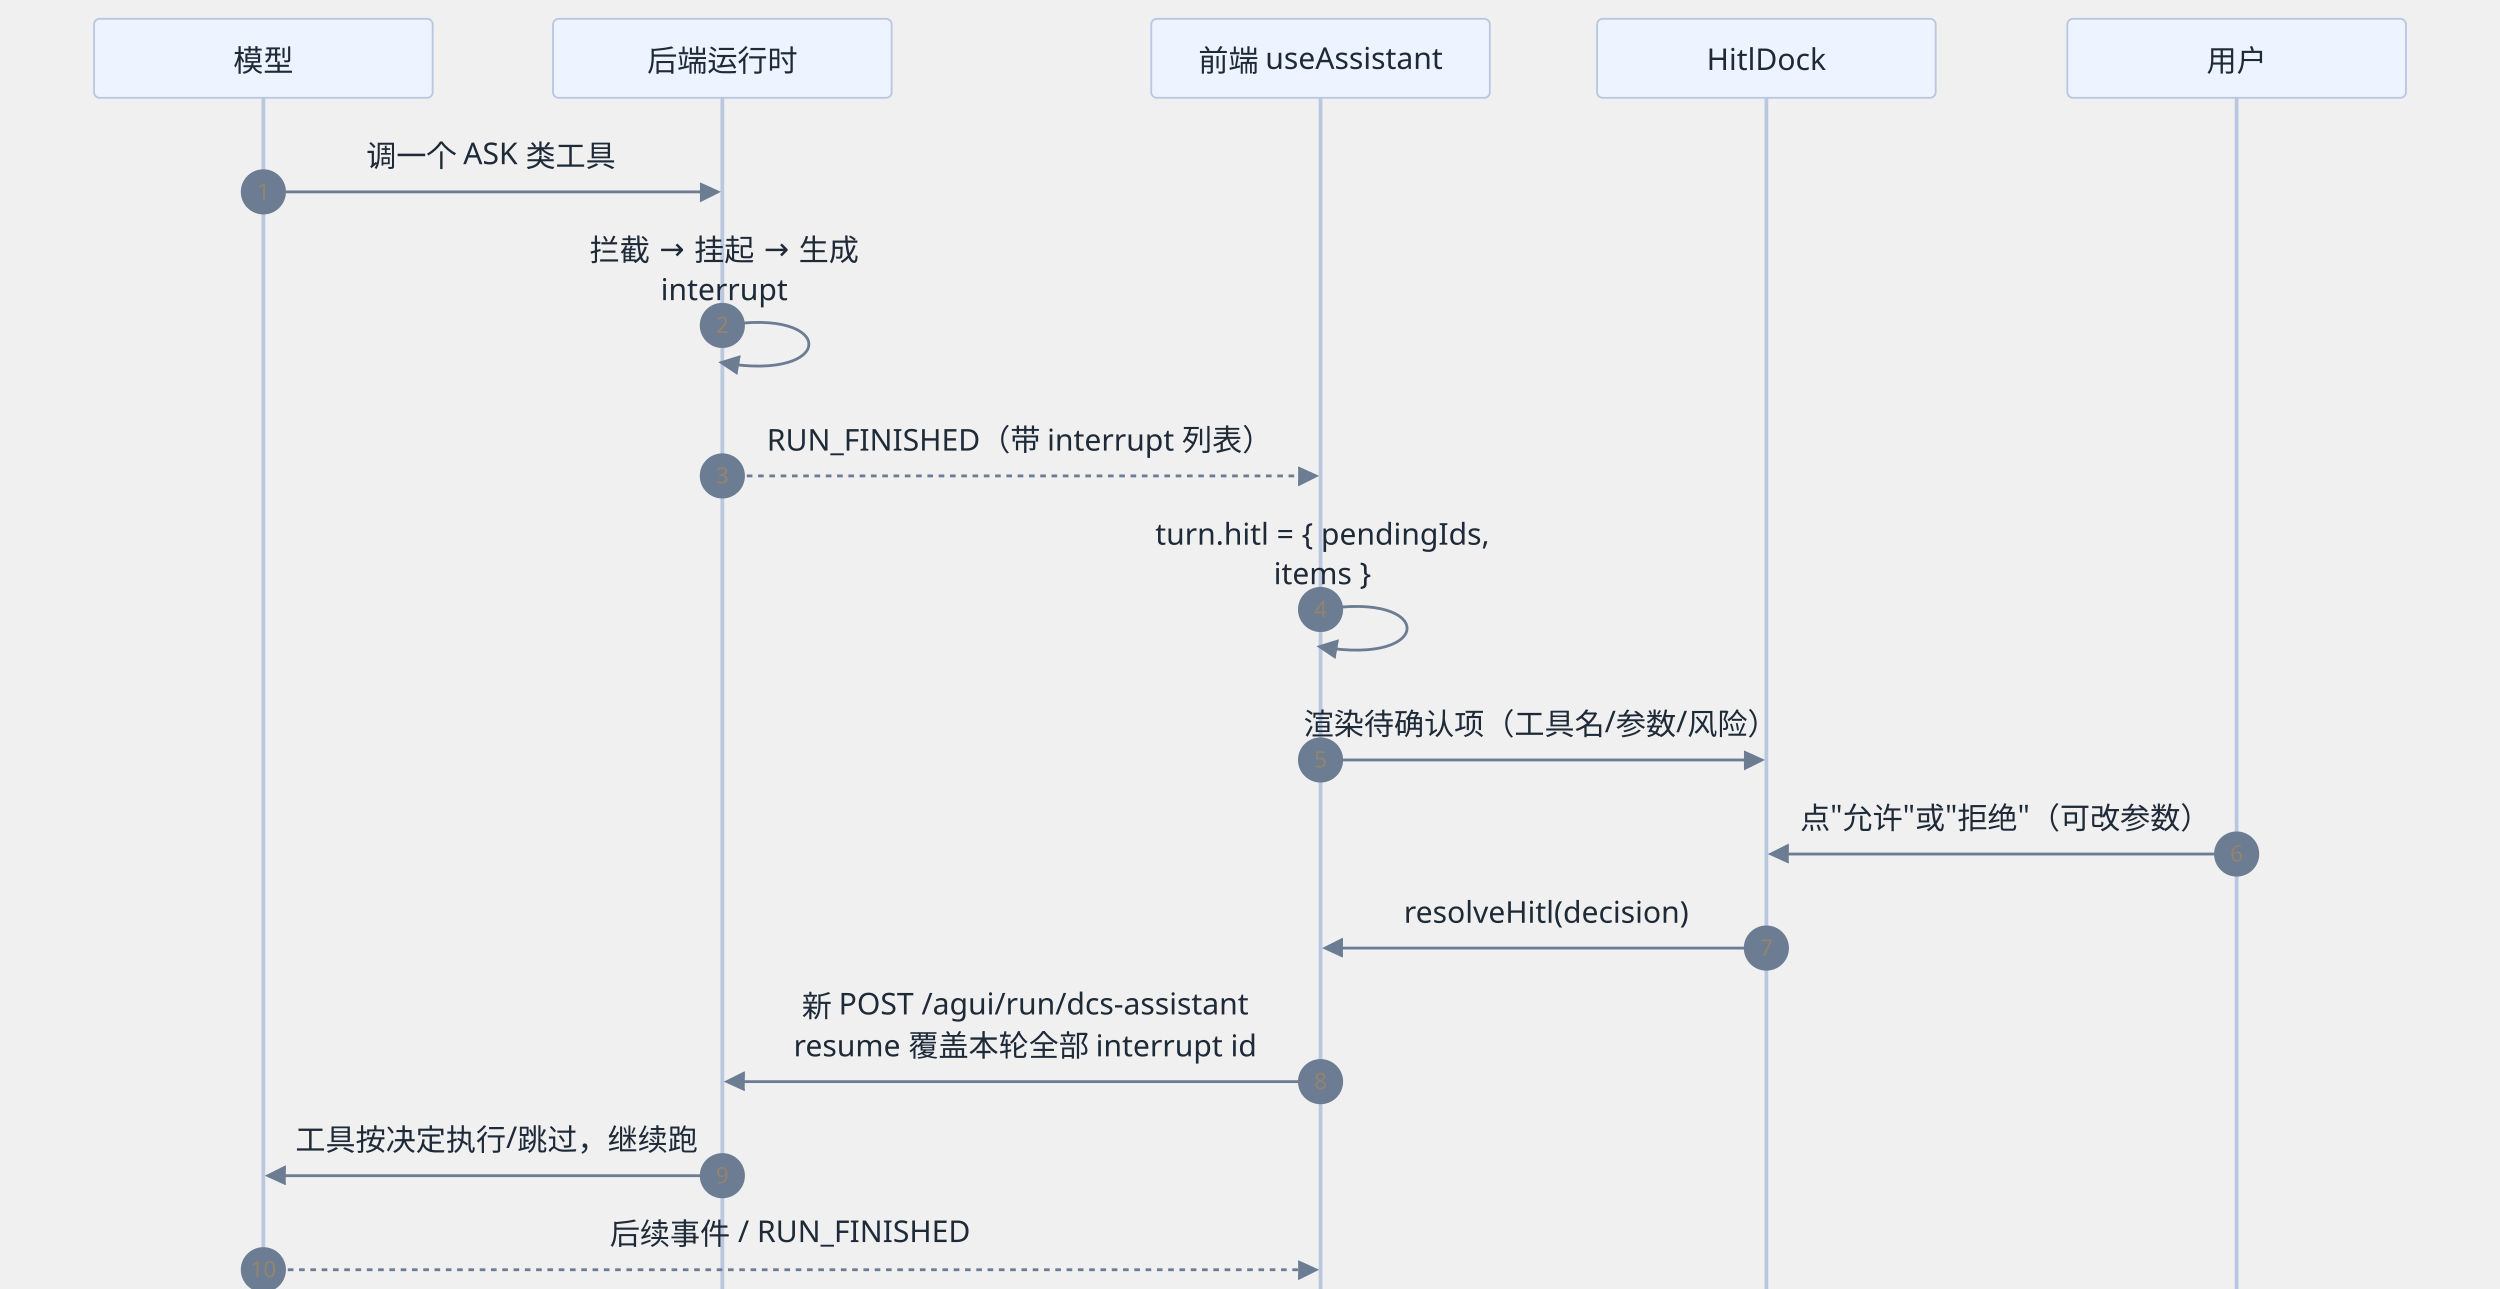
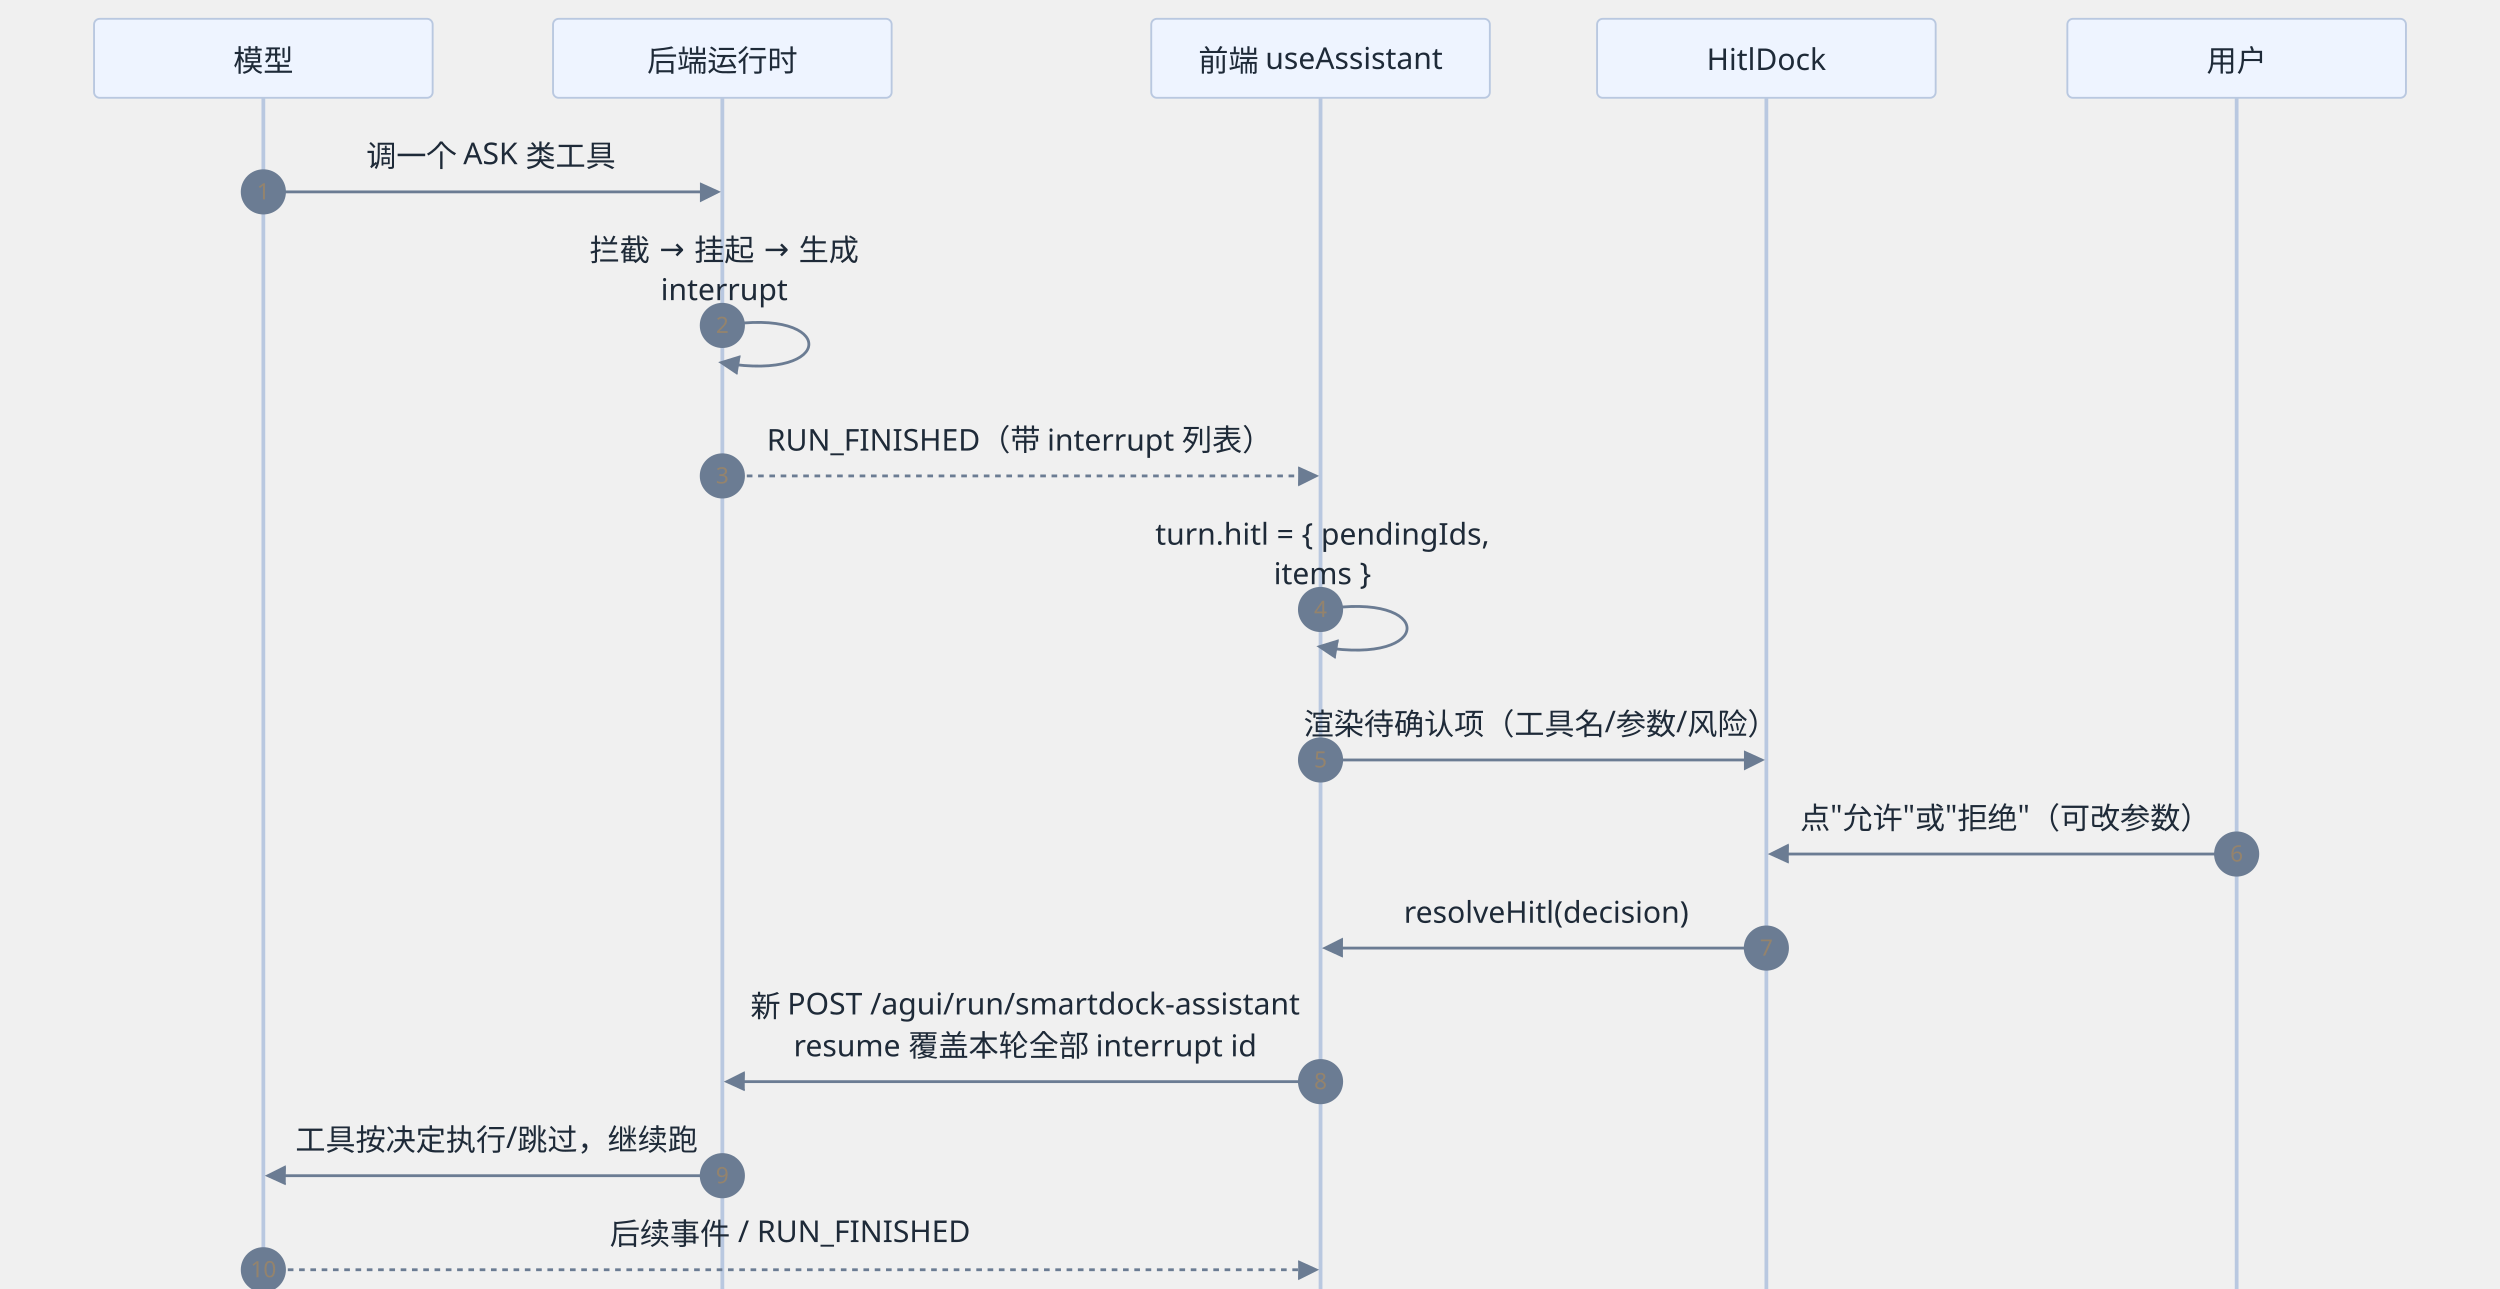
<svg xmlns="http://www.w3.org/2000/svg" id="mfrontend08" width="100%" style="max-width: 1329px;" viewBox="-50 -10 1329 685" role="graphics-document document" aria-roledescription="sequence">
  <g>
    <line id="actor64" x1="1139" y1="42" x2="1139" y2="2000" class="actor-line 200" stroke-width="0.5px" stroke="#999" name="U" data-et="life-line" data-id="U" />
    <g id="root-64" data-et="participant" data-type="participant" data-id="U">
      <rect x="1049" y="0" fill="#eaeaea" stroke="#666" width="180" height="42" name="U" rx="3" ry="3" class="actor actor-top" />
      <text x="1139" y="21" dominant-baseline="central" alignment-baseline="central" class="actor actor-box" style="text-anchor: middle; font-size: 16px; font-weight: 400; font-family: &quot;Microsoft YaHei&quot;, &quot;PingFang SC&quot;, &quot;Noto Sans SC&quot;, sans-serif;">
        <tspan x="1139" dy="0">用户</tspan>
      </text>
    </g>
  </g>
  <g>
    <line id="actor63" x1="889" y1="42" x2="889" y2="2000" class="actor-line 200" stroke-width="0.5px" stroke="#999" name="D" data-et="life-line" data-id="D" />
    <g id="root-63" data-et="participant" data-type="participant" data-id="D">
      <rect x="799" y="0" fill="#eaeaea" stroke="#666" width="180" height="42" name="D" rx="3" ry="3" class="actor actor-top" />
      <text x="889" y="21" dominant-baseline="central" alignment-baseline="central" class="actor actor-box" style="text-anchor: middle; font-size: 16px; font-weight: 400; font-family: &quot;Microsoft YaHei&quot;, &quot;PingFang SC&quot;, &quot;Noto Sans SC&quot;, sans-serif;">
        <tspan x="889" dy="0">HitlDock</tspan>
      </text>
    </g>
  </g>
  <g>
    <line id="actor62" x1="652" y1="42" x2="652" y2="2000" class="actor-line 200" stroke-width="0.5px" stroke="#999" name="F" data-et="life-line" data-id="F" />
    <g id="root-62" data-et="participant" data-type="participant" data-id="F">
      <rect x="562" y="0" fill="#eaeaea" stroke="#666" width="180" height="42" name="F" rx="3" ry="3" class="actor actor-top" />
      <text x="652" y="21" dominant-baseline="central" alignment-baseline="central" class="actor actor-box" style="text-anchor: middle; font-size: 16px; font-weight: 400; font-family: &quot;Microsoft YaHei&quot;, &quot;PingFang SC&quot;, &quot;Noto Sans SC&quot;, sans-serif;">
        <tspan x="652" dy="0">前端 useAssistant</tspan>
      </text>
    </g>
  </g>
  <g>
    <line id="actor61" x1="334" y1="42" x2="334" y2="2000" class="actor-line 200" stroke-width="0.5px" stroke="#999" name="B" data-et="life-line" data-id="B" />
    <g id="root-61" data-et="participant" data-type="participant" data-id="B">
      <rect x="244" y="0" fill="#eaeaea" stroke="#666" width="180" height="42" name="B" rx="3" ry="3" class="actor actor-top" />
      <text x="334" y="21" dominant-baseline="central" alignment-baseline="central" class="actor actor-box" style="text-anchor: middle; font-size: 16px; font-weight: 400; font-family: &quot;Microsoft YaHei&quot;, &quot;PingFang SC&quot;, &quot;Noto Sans SC&quot;, sans-serif;">
        <tspan x="334" dy="0">后端运行时</tspan>
      </text>
    </g>
  </g>
  <g>
    <line id="actor60" x1="90" y1="42" x2="90" y2="2000" class="actor-line 200" stroke-width="0.5px" stroke="#999" name="M" data-et="life-line" data-id="M" />
    <g id="root-60" data-et="participant" data-type="participant" data-id="M">
      <rect x="0" y="0" fill="#eaeaea" stroke="#666" width="180" height="42" name="M" rx="3" ry="3" class="actor actor-top" />
      <text x="90" y="21" dominant-baseline="central" alignment-baseline="central" class="actor actor-box" style="text-anchor: middle; font-size: 16px; font-weight: 400; font-family: &quot;Microsoft YaHei&quot;, &quot;PingFang SC&quot;, &quot;Noto Sans SC&quot;, sans-serif;">
        <tspan x="90" dy="0">模型</tspan>
      </text>
    </g>
  </g>
  <style>#mfrontend08{font-family:"Microsoft YaHei","PingFang SC","Noto Sans SC",sans-serif;font-size:14px;fill:#1e2a38;}@keyframes edge-animation-frame{from{stroke-dashoffset:0;}}@keyframes dash{to{stroke-dashoffset:0;}}#mfrontend08 .edge-animation-slow{stroke-dasharray:9,5!important;stroke-dashoffset:900;animation:dash 50s linear infinite;stroke-linecap:round;}#mfrontend08 .edge-animation-fast{stroke-dasharray:9,5!important;stroke-dashoffset:900;animation:dash 20s linear infinite;stroke-linecap:round;}#mfrontend08 .error-icon{fill:#ffffff;}#mfrontend08 .error-text{fill:#000000;stroke:#000000;}#mfrontend08 .edge-thickness-normal{stroke-width:1px;}#mfrontend08 .edge-thickness-thick{stroke-width:3.5px;}#mfrontend08 .edge-pattern-solid{stroke-dasharray:0;}#mfrontend08 .edge-thickness-invisible{stroke-width:0;fill:none;}#mfrontend08 .edge-pattern-dashed{stroke-dasharray:3;}#mfrontend08 .edge-pattern-dotted{stroke-dasharray:2;}#mfrontend08 .marker{fill:#6b7c93;stroke:#6b7c93;}#mfrontend08 .marker.cross{stroke:#6b7c93;}#mfrontend08 svg{font-family:"Microsoft YaHei","PingFang SC","Noto Sans SC",sans-serif;font-size:14px;}#mfrontend08 p{margin:0;}#mfrontend08 .actor{stroke:#b9c8e0;fill:#eef4ff;stroke-width:1;}#mfrontend08 rect.actor.outer-path[data-look="neo"]{filter:drop-shadow( 1px 2px 2px rgba(185,185,185,1));}#mfrontend08 rect.note[data-look="neo"]{stroke:#f3c98b;fill:#fff7ed;filter:drop-shadow( 1px 2px 2px rgba(185,185,185,1));}#mfrontend08 text.actor&gt;tspan{fill:#1e2a38;stroke:none;}#mfrontend08 .actor-line{stroke:#b9c8e0;}#mfrontend08 .innerArc{stroke-width:1.5;stroke-dasharray:none;}#mfrontend08 .messageLine0{stroke-width:1.5;stroke-dasharray:none;stroke:#6b7c93;}#mfrontend08 .messageLine1{stroke-width:1.5;stroke-dasharray:2,2;stroke:#6b7c93;}#mfrontend08 [id$="-arrowhead"] path{fill:#6b7c93;stroke:#6b7c93;}#mfrontend08 .sequenceNumber{fill:#94836c;}#mfrontend08 [id$="-sequencenumber"]{fill:#6b7c93;}#mfrontend08 [id$="-crosshead"] path{fill:#6b7c93;stroke:#6b7c93;}#mfrontend08 .messageText{fill:#1e2a38;stroke:none;}#mfrontend08 .labelBox{stroke:#b9c8e0;fill:#eef4ff;filter:none;}#mfrontend08 .labelText,#mfrontend08 .labelText&gt;tspan{fill:#1e2a38;stroke:none;}#mfrontend08 .loopText,#mfrontend08 .loopText&gt;tspan{fill:#1e2a38;stroke:none;}#mfrontend08 .sectionTitle,#mfrontend08 .sectionTitle&gt;tspan{fill:#1e2a38;stroke:none;}#mfrontend08 .loopLine{stroke-width:2px;stroke-dasharray:2,2;stroke:#b9c8e0;fill:#b9c8e0;}#mfrontend08 .note{stroke:#f3c98b;fill:#fff7ed;}#mfrontend08 .noteText,#mfrontend08 .noteText&gt;tspan{fill:#7c3e06;stroke:none;font-weight:normal;}#mfrontend08 .activation0{fill:#e3edff;stroke:#8fb0e8;}#mfrontend08 .activation1{fill:#e3edff;stroke:#8fb0e8;}#mfrontend08 .activation2{fill:#e3edff;stroke:#8fb0e8;}#mfrontend08 .actorPopupMenu{position:absolute;}#mfrontend08 .actorPopupMenuPanel{position:absolute;fill:#eef4ff;box-shadow:0px 8px 16px 0px rgba(0,0,0,0.2);filter:drop-shadow(3px 5px 2px rgb(0 0 0 / 0.4));}#mfrontend08 .actor-man circle,#mfrontend08 line{fill:#eef4ff;stroke-width:2px;}#mfrontend08 g rect.rect{filter:drop-shadow( 1px 2px 2px rgba(185,185,185,1));stroke:#b9c8e0;}#mfrontend08 .node .neo-node{stroke:#b9c8e0;}#mfrontend08 [data-look="neo"].node rect,#mfrontend08 [data-look="neo"].cluster rect,#mfrontend08 [data-look="neo"].node polygon{stroke:url(#mfrontend08-gradient);filter:drop-shadow( 1px 2px 2px rgba(185,185,185,1));}#mfrontend08 [data-look="neo"].swimlane.cluster rect{filter:none;}#mfrontend08 [data-look="neo"].node path{stroke:url(#mfrontend08-gradient);stroke-width:1px;}#mfrontend08 [data-look="neo"].node .outer-path{filter:drop-shadow( 1px 2px 2px rgba(185,185,185,1));}#mfrontend08 [data-look="neo"].node .neo-line path{stroke:#b9c8e0;filter:none;}#mfrontend08 [data-look="neo"].node circle{stroke:url(#mfrontend08-gradient);filter:drop-shadow( 1px 2px 2px rgba(185,185,185,1));}#mfrontend08 [data-look="neo"].node circle .state-start{fill:#000000;}#mfrontend08 [data-look="neo"].icon-shape .icon{fill:url(#mfrontend08-gradient);filter:drop-shadow( 1px 2px 2px rgba(185,185,185,1));}#mfrontend08 [data-look="neo"].icon-shape .icon-neo path{stroke:url(#mfrontend08-gradient);filter:drop-shadow( 1px 2px 2px rgba(185,185,185,1));}#mfrontend08 :root{--mermaid-font-family:"Microsoft YaHei","PingFang SC","Noto Sans SC",sans-serif;}</style>
  <g />
  <defs>
    <symbol id="mfrontend08-computer" width="24" height="24">
      <path transform="scale(.5)" d="M2 2v13h20v-13h-20zm18 11h-16v-9h16v9zm-10.228 6l.466-1h3.524l.467 1h-4.457zm14.228 3h-24l2-6h2.104l-1.33 4h18.45l-1.297-4h2.073l2 6zm-5-10h-14v-7h14v7z" />
    </symbol>
  </defs>
  <defs>
    <symbol id="mfrontend08-database" fill-rule="evenodd" clip-rule="evenodd">
      <path transform="scale(.5)" d="M12.258.001l.256.004.255.005.253.008.251.01.249.012.247.015.246.016.242.019.241.02.239.023.236.024.233.027.231.028.229.031.225.032.223.034.22.036.217.038.214.04.211.041.208.043.205.045.201.046.198.048.194.05.191.051.187.053.183.054.18.056.175.057.172.059.168.06.163.061.16.063.155.064.15.066.074.033.073.033.071.034.07.034.069.035.068.035.067.035.066.035.064.036.064.036.062.036.06.036.06.037.058.037.058.037.055.038.055.038.053.038.052.038.051.039.05.039.048.039.047.039.045.04.044.04.043.04.041.04.04.041.039.041.037.041.036.041.034.041.033.042.032.042.03.042.029.042.027.042.026.043.024.043.023.043.021.043.02.043.018.044.017.043.015.044.013.044.012.044.011.045.009.044.007.045.006.045.004.045.002.045.001.045v17l-.001.045-.002.045-.004.045-.006.045-.007.045-.009.044-.011.045-.012.044-.013.044-.015.044-.017.043-.018.044-.02.043-.021.043-.023.043-.024.043-.026.043-.027.042-.029.042-.03.042-.032.042-.033.042-.034.041-.036.041-.037.041-.039.041-.04.041-.041.04-.043.04-.044.04-.045.04-.047.039-.048.039-.05.039-.051.039-.052.038-.053.038-.055.038-.055.038-.058.037-.058.037-.06.037-.06.036-.062.036-.064.036-.064.036-.066.035-.067.035-.068.035-.069.035-.07.034-.071.034-.073.033-.074.033-.15.066-.155.064-.16.063-.163.061-.168.06-.172.059-.175.057-.18.056-.183.054-.187.053-.191.051-.194.05-.198.048-.201.046-.205.045-.208.043-.211.041-.214.04-.217.038-.22.036-.223.034-.225.032-.229.031-.231.028-.233.027-.236.024-.239.023-.241.02-.242.019-.246.016-.247.015-.249.012-.251.01-.253.008-.255.005-.256.004-.258.001-.258-.001-.256-.004-.255-.005-.253-.008-.251-.01-.249-.012-.247-.015-.245-.016-.243-.019-.241-.02-.238-.023-.236-.024-.234-.027-.231-.028-.228-.031-.226-.032-.223-.034-.22-.036-.217-.038-.214-.04-.211-.041-.208-.043-.204-.045-.201-.046-.198-.048-.195-.05-.19-.051-.187-.053-.184-.054-.179-.056-.176-.057-.172-.059-.167-.06-.164-.061-.159-.063-.155-.064-.151-.066-.074-.033-.072-.033-.072-.034-.07-.034-.069-.035-.068-.035-.067-.035-.066-.035-.064-.036-.063-.036-.062-.036-.061-.036-.06-.037-.058-.037-.057-.037-.056-.038-.055-.038-.053-.038-.052-.038-.051-.039-.049-.039-.049-.039-.046-.039-.046-.04-.044-.04-.043-.04-.041-.04-.04-.041-.039-.041-.037-.041-.036-.041-.034-.041-.033-.042-.032-.042-.03-.042-.029-.042-.027-.042-.026-.043-.024-.043-.023-.043-.021-.043-.02-.043-.018-.044-.017-.043-.015-.044-.013-.044-.012-.044-.011-.045-.009-.044-.007-.045-.006-.045-.004-.045-.002-.045-.001-.045v-17l.001-.045.002-.045.004-.045.006-.045.007-.045.009-.044.011-.045.012-.044.013-.044.015-.044.017-.043.018-.044.02-.043.021-.043.023-.043.024-.043.026-.043.027-.042.029-.042.03-.042.032-.042.033-.042.034-.041.036-.041.037-.041.039-.041.04-.041.041-.04.043-.04.044-.04.046-.04.046-.039.049-.039.049-.039.051-.039.052-.038.053-.038.055-.038.056-.038.057-.037.058-.037.06-.037.061-.036.062-.036.063-.036.064-.036.066-.035.067-.035.068-.035.069-.035.07-.034.072-.034.072-.033.074-.033.151-.066.155-.064.159-.063.164-.061.167-.06.172-.059.176-.057.179-.056.184-.054.187-.053.19-.051.195-.05.198-.048.201-.046.204-.045.208-.043.211-.041.214-.04.217-.038.22-.036.223-.034.226-.032.228-.031.231-.028.234-.027.236-.024.238-.023.241-.02.243-.019.245-.016.247-.015.249-.012.251-.01.253-.008.255-.005.256-.004.258-.001.258.001zm-9.258 20.499v.01l.001.021.003.021.004.022.005.021.006.022.007.022.009.023.01.022.011.023.012.023.013.023.015.023.016.024.017.023.018.024.019.024.021.024.022.025.023.024.024.025.052.049.056.05.061.051.066.051.07.051.075.051.079.052.084.052.088.052.092.052.097.052.102.051.105.052.11.052.114.051.119.051.123.051.127.05.131.05.135.05.139.048.144.049.147.047.152.047.155.047.16.045.163.045.167.043.171.043.176.041.178.041.183.039.187.039.19.037.194.035.197.035.202.033.204.031.209.03.212.029.216.027.219.025.222.024.226.021.23.02.233.018.236.016.24.015.243.012.246.01.249.008.253.005.256.004.259.001.26-.001.257-.004.254-.005.25-.008.247-.011.244-.012.241-.014.237-.016.233-.018.231-.021.226-.021.224-.024.22-.026.216-.027.212-.028.21-.031.205-.031.202-.034.198-.034.194-.036.191-.037.187-.039.183-.04.179-.04.175-.042.172-.043.168-.044.163-.045.16-.046.155-.046.152-.047.148-.048.143-.049.139-.049.136-.05.131-.05.126-.05.123-.051.118-.052.114-.051.11-.052.106-.052.101-.052.096-.052.092-.052.088-.053.083-.051.079-.052.074-.052.07-.051.065-.051.06-.051.056-.05.051-.05.023-.024.023-.025.021-.024.02-.024.019-.024.018-.024.017-.024.015-.023.014-.024.013-.023.012-.023.01-.023.01-.022.008-.022.006-.022.006-.022.004-.022.004-.021.001-.021.001-.021v-4.127l-.077.055-.08.053-.083.054-.085.053-.087.052-.09.052-.093.051-.095.05-.097.05-.1.049-.102.049-.105.048-.106.047-.109.047-.111.046-.114.045-.115.045-.118.044-.12.043-.122.042-.124.042-.126.041-.128.04-.13.04-.132.038-.134.038-.135.037-.138.037-.139.035-.142.035-.143.034-.144.033-.147.032-.148.031-.15.03-.151.03-.153.029-.154.027-.156.027-.158.026-.159.025-.161.024-.162.023-.163.022-.165.021-.166.02-.167.019-.169.018-.169.017-.171.016-.173.015-.173.014-.175.013-.175.012-.177.011-.178.01-.179.008-.179.008-.181.006-.182.005-.182.004-.184.003-.184.002h-.37l-.184-.002-.184-.003-.182-.004-.182-.005-.181-.006-.179-.008-.179-.008-.178-.01-.176-.011-.176-.012-.175-.013-.173-.014-.172-.015-.171-.016-.17-.017-.169-.018-.167-.019-.166-.02-.165-.021-.163-.022-.162-.023-.161-.024-.159-.025-.157-.026-.156-.027-.155-.027-.153-.029-.151-.03-.15-.03-.148-.031-.146-.032-.145-.033-.143-.034-.141-.035-.14-.035-.137-.037-.136-.037-.134-.038-.132-.038-.13-.04-.128-.04-.126-.041-.124-.042-.122-.042-.12-.044-.117-.043-.116-.045-.113-.045-.112-.046-.109-.047-.106-.047-.105-.048-.102-.049-.1-.049-.097-.05-.095-.05-.093-.052-.09-.051-.087-.052-.085-.053-.083-.054-.08-.054-.077-.054v4.127zm0-5.654v.011l.001.021.003.021.004.021.005.022.006.022.007.022.009.022.01.022.011.023.012.023.013.023.015.024.016.023.017.024.018.024.019.024.021.024.022.024.023.025.024.024.052.05.056.05.061.05.066.051.07.051.075.052.079.051.084.052.088.052.092.052.097.052.102.052.105.052.11.051.114.051.119.052.123.05.127.051.131.05.135.049.139.049.144.048.147.048.152.047.155.046.16.045.163.045.167.044.171.042.176.042.178.04.183.04.187.038.19.037.194.036.197.034.202.033.204.032.209.03.212.028.216.027.219.025.222.024.226.022.23.02.233.018.236.016.24.014.243.012.246.01.249.008.253.006.256.003.259.001.26-.001.257-.003.254-.006.25-.008.247-.01.244-.012.241-.015.237-.016.233-.018.231-.02.226-.022.224-.024.22-.025.216-.027.212-.029.21-.03.205-.032.202-.033.198-.035.194-.036.191-.037.187-.039.183-.039.179-.041.175-.042.172-.043.168-.044.163-.045.16-.045.155-.047.152-.047.148-.048.143-.048.139-.05.136-.049.131-.05.126-.051.123-.051.118-.051.114-.052.11-.052.106-.052.101-.052.096-.052.092-.052.088-.052.083-.052.079-.052.074-.051.07-.052.065-.051.06-.05.056-.051.051-.049.023-.025.023-.024.021-.025.02-.024.019-.024.018-.024.017-.024.015-.023.014-.023.013-.024.012-.022.01-.023.01-.023.008-.022.006-.022.006-.022.004-.021.004-.022.001-.021.001-.021v-4.139l-.077.054-.08.054-.083.054-.085.052-.087.053-.09.051-.093.051-.095.051-.097.05-.1.049-.102.049-.105.048-.106.047-.109.047-.111.046-.114.045-.115.044-.118.044-.12.044-.122.042-.124.042-.126.041-.128.04-.13.039-.132.039-.134.038-.135.037-.138.036-.139.036-.142.035-.143.033-.144.033-.147.033-.148.031-.15.03-.151.03-.153.028-.154.028-.156.027-.158.026-.159.025-.161.024-.162.023-.163.022-.165.021-.166.02-.167.019-.169.018-.169.017-.171.016-.173.015-.173.014-.175.013-.175.012-.177.011-.178.009-.179.009-.179.007-.181.007-.182.005-.182.004-.184.003-.184.002h-.37l-.184-.002-.184-.003-.182-.004-.182-.005-.181-.007-.179-.007-.179-.009-.178-.009-.176-.011-.176-.012-.175-.013-.173-.014-.172-.015-.171-.016-.17-.017-.169-.018-.167-.019-.166-.02-.165-.021-.163-.022-.162-.023-.161-.024-.159-.025-.157-.026-.156-.027-.155-.028-.153-.028-.151-.03-.15-.03-.148-.031-.146-.033-.145-.033-.143-.033-.141-.035-.14-.036-.137-.036-.136-.037-.134-.038-.132-.039-.13-.039-.128-.04-.126-.041-.124-.042-.122-.043-.12-.043-.117-.044-.116-.044-.113-.046-.112-.046-.109-.046-.106-.047-.105-.048-.102-.049-.1-.049-.097-.05-.095-.051-.093-.051-.09-.051-.087-.053-.085-.052-.083-.054-.08-.054-.077-.054v4.139zm0-5.666v.011l.001.02.003.022.004.021.005.022.006.021.007.022.009.023.01.022.011.023.012.023.013.023.015.023.016.024.017.024.018.023.019.024.021.025.022.024.023.024.024.025.052.05.056.05.061.05.066.051.07.051.075.052.079.051.084.052.088.052.092.052.097.052.102.052.105.051.11.052.114.051.119.051.123.051.127.05.131.05.135.05.139.049.144.048.147.048.152.047.155.046.16.045.163.045.167.043.171.043.176.042.178.04.183.04.187.038.19.037.194.036.197.034.202.033.204.032.209.03.212.028.216.027.219.025.222.024.226.021.23.02.233.018.236.017.24.014.243.012.246.01.249.008.253.006.256.003.259.001.26-.001.257-.003.254-.006.25-.008.247-.01.244-.013.241-.014.237-.016.233-.018.231-.02.226-.022.224-.024.22-.025.216-.027.212-.029.21-.03.205-.032.202-.033.198-.035.194-.036.191-.037.187-.039.183-.039.179-.041.175-.042.172-.043.168-.044.163-.045.16-.045.155-.047.152-.047.148-.048.143-.049.139-.049.136-.049.131-.051.126-.05.123-.051.118-.052.114-.051.11-.052.106-.052.101-.052.096-.052.092-.052.088-.052.083-.052.079-.052.074-.052.07-.051.065-.051.06-.051.056-.05.051-.049.023-.025.023-.025.021-.024.02-.024.019-.024.018-.024.017-.024.015-.023.014-.024.013-.023.012-.023.01-.022.01-.023.008-.022.006-.022.006-.022.004-.022.004-.021.001-.021.001-.021v-4.153l-.077.054-.08.054-.083.053-.085.053-.087.053-.09.051-.093.051-.095.051-.097.05-.1.049-.102.048-.105.048-.106.048-.109.046-.111.046-.114.046-.115.044-.118.044-.12.043-.122.043-.124.042-.126.041-.128.04-.13.039-.132.039-.134.038-.135.037-.138.036-.139.036-.142.034-.143.034-.144.033-.147.032-.148.032-.15.03-.151.03-.153.028-.154.028-.156.027-.158.026-.159.024-.161.024-.162.023-.163.023-.165.021-.166.02-.167.019-.169.018-.169.017-.171.016-.173.015-.173.014-.175.013-.175.012-.177.01-.178.01-.179.009-.179.007-.181.006-.182.006-.182.004-.184.003-.184.001-.185.001-.185-.001-.184-.001-.184-.003-.182-.004-.182-.006-.181-.006-.179-.007-.179-.009-.178-.01-.176-.01-.176-.012-.175-.013-.173-.014-.172-.015-.171-.016-.17-.017-.169-.018-.167-.019-.166-.02-.165-.021-.163-.023-.162-.023-.161-.024-.159-.024-.157-.026-.156-.027-.155-.028-.153-.028-.151-.03-.15-.03-.148-.032-.146-.032-.145-.033-.143-.034-.141-.034-.14-.036-.137-.036-.136-.037-.134-.038-.132-.039-.13-.039-.128-.041-.126-.041-.124-.041-.122-.043-.12-.043-.117-.044-.116-.044-.113-.046-.112-.046-.109-.046-.106-.048-.105-.048-.102-.048-.1-.05-.097-.049-.095-.051-.093-.051-.09-.052-.087-.052-.085-.053-.083-.053-.08-.054-.077-.054v4.153zm8.74-8.179l-.257.004-.254.005-.25.008-.247.011-.244.012-.241.014-.237.016-.233.018-.231.021-.226.022-.224.023-.22.026-.216.027-.212.028-.21.031-.205.032-.202.033-.198.034-.194.036-.191.038-.187.038-.183.04-.179.041-.175.042-.172.043-.168.043-.163.045-.16.046-.155.046-.152.048-.148.048-.143.048-.139.049-.136.05-.131.05-.126.051-.123.051-.118.051-.114.052-.11.052-.106.052-.101.052-.096.052-.092.052-.088.052-.083.052-.079.052-.074.051-.07.052-.065.051-.06.05-.056.05-.051.05-.023.025-.023.024-.021.024-.02.025-.019.024-.018.024-.017.023-.015.024-.014.023-.013.023-.012.023-.01.023-.01.022-.008.022-.006.023-.006.021-.004.022-.004.021-.001.021-.001.021.001.021.001.021.004.021.004.022.006.021.006.023.008.022.01.022.01.023.012.023.013.023.014.023.015.024.017.023.018.024.019.024.02.025.021.024.023.024.023.025.051.05.056.05.06.05.065.051.07.052.074.051.079.052.083.052.088.052.092.052.096.052.101.052.106.052.11.052.114.052.118.051.123.051.126.051.131.05.136.05.139.049.143.048.148.048.152.048.155.046.16.046.163.045.168.043.172.043.175.042.179.041.183.04.187.038.191.038.194.036.198.034.202.033.205.032.21.031.212.028.216.027.22.026.224.023.226.022.231.021.233.018.237.016.241.014.244.012.247.011.25.008.254.005.257.004.26.001.26-.001.257-.004.254-.005.25-.008.247-.011.244-.012.241-.014.237-.016.233-.018.231-.021.226-.022.224-.023.22-.026.216-.027.212-.028.21-.031.205-.032.202-.033.198-.034.194-.036.191-.038.187-.038.183-.04.179-.041.175-.042.172-.043.168-.043.163-.045.16-.046.155-.046.152-.048.148-.048.143-.048.139-.049.136-.05.131-.05.126-.051.123-.051.118-.051.114-.052.11-.052.106-.052.101-.052.096-.052.092-.052.088-.052.083-.052.079-.052.074-.051.07-.052.065-.051.06-.05.056-.05.051-.05.023-.025.023-.024.021-.024.02-.025.019-.024.018-.024.017-.023.015-.024.014-.023.013-.023.012-.023.01-.023.01-.022.008-.022.006-.023.006-.021.004-.022.004-.021.001-.021.001-.021-.001-.021-.001-.021-.004-.021-.004-.022-.006-.021-.006-.023-.008-.022-.01-.022-.01-.023-.012-.023-.013-.023-.014-.023-.015-.024-.017-.023-.018-.024-.019-.024-.02-.025-.021-.024-.023-.024-.023-.025-.051-.05-.056-.05-.06-.05-.065-.051-.07-.052-.074-.051-.079-.052-.083-.052-.088-.052-.092-.052-.096-.052-.101-.052-.106-.052-.11-.052-.114-.052-.118-.051-.123-.051-.126-.051-.131-.05-.136-.05-.139-.049-.143-.048-.148-.048-.152-.048-.155-.046-.16-.046-.163-.045-.168-.043-.172-.043-.175-.042-.179-.041-.183-.04-.187-.038-.191-.038-.194-.036-.198-.034-.202-.033-.205-.032-.21-.031-.212-.028-.216-.027-.22-.026-.224-.023-.226-.022-.231-.021-.233-.018-.237-.016-.241-.014-.244-.012-.247-.011-.25-.008-.254-.005-.257-.004-.26-.001-.26.001z" />
    </symbol>
  </defs>
  <defs>
    <symbol id="mfrontend08-clock" width="24" height="24">
      <path transform="scale(.5)" d="M12 2c5.514 0 10 4.486 10 10s-4.486 10-10 10-10-4.486-10-10 4.486-10 10-10zm0-2c-6.627 0-12 5.373-12 12s5.373 12 12 12 12-5.373 12-12-5.373-12-12-12zm5.848 12.459c.202.038.202.333.001.372-1.907.361-6.045 1.111-6.547 1.111-.719 0-1.301-.582-1.301-1.301 0-.512.77-5.447 1.125-7.445.034-.192.312-.181.343.014l.985 6.238 5.394 1.011z" />
    </symbol>
  </defs>
  <defs>
    <marker id="mfrontend08-arrowhead" refX="7.9" refY="5" markerUnits="userSpaceOnUse" markerWidth="12" markerHeight="12" orient="auto-start-reverse">
      <path d="M -1 0 L 10 5 L 0 10 z" />
    </marker>
  </defs>
  <defs>
    <marker id="mfrontend08-crosshead" markerWidth="15" markerHeight="8" orient="auto" refX="4" refY="4.5">
      <path fill="none" stroke="#000000" stroke-width="1pt" d="M 1,2 L 6,7 M 6,2 L 1,7" style="stroke-dasharray: 0, 0;" />
    </marker>
  </defs>
  <defs>
    <marker id="mfrontend08-filled-head" refX="15.5" refY="7" markerWidth="20" markerHeight="28" orient="auto">
      <path d="M 18,7 L9,13 L14,7 L9,1 Z" />
    </marker>
  </defs>
  <defs>
    <marker id="mfrontend08-sequencenumber" refX="15" refY="15" markerWidth="60" markerHeight="40" orient="auto">
      <circle cx="15" cy="15" r="6" />
    </marker>
  </defs>
  <defs>
    <marker id="mfrontend08-solidTopArrowHead" refX="7.9" refY="7.25" markerUnits="userSpaceOnUse" markerWidth="12" markerHeight="12" orient="auto-start-reverse">
      <path d="M 0 0 L 10 8 L 0 8 z" />
    </marker>
  </defs>
  <defs>
    <marker id="mfrontend08-solidBottomArrowHead" refX="7.9" refY="0.75" markerUnits="userSpaceOnUse" markerWidth="12" markerHeight="12" orient="auto-start-reverse">
      <path d="M 0 0 L 10 0 L 0 8 z" />
    </marker>
  </defs>
  <defs>
    <marker id="mfrontend08-stickTopArrowHead" refX="7.5" refY="7" markerUnits="userSpaceOnUse" markerWidth="12" markerHeight="12" orient="auto-start-reverse">
      <path d="M 0 0 L 7 7" stroke="black" stroke-width="1.5" fill="none" />
    </marker>
  </defs>
  <defs>
    <marker id="mfrontend08-stickBottomArrowHead" refX="7.5" refY="0" markerUnits="userSpaceOnUse" markerWidth="12" markerHeight="12" orient="auto-start-reverse">
      <path d="M 0 7 L 7 0" stroke="black" stroke-width="1.5" fill="none" />
    </marker>
  </defs>
  <text x="211" y="57" text-anchor="middle" dominant-baseline="middle" alignment-baseline="middle" class="messageText" dy="1em" style="font-family: &quot;Microsoft YaHei&quot;, &quot;PingFang SC&quot;, &quot;Noto Sans SC&quot;, sans-serif; font-size: 16px; font-weight: 400;">调一个 ASK 类工具</text>
  <line x1="97" y1="92" x2="330" y2="92" class="messageLine0" data-et="message" data-id="i1" data-from="M" data-to="B" stroke-width="2" stroke="none" marker-end="url(#mfrontend08-arrowhead)" style="fill: none;" />
  <line x1="90" y1="92" x2="90" y2="92" stroke-width="0" marker-start="url(#mfrontend08-sequencenumber)" />
  <text x="90" y="96" font-family="sans-serif" font-size="12px" text-anchor="middle" class="sequenceNumber">1</text>
  <text x="335" y="107" text-anchor="middle" dominant-baseline="middle" alignment-baseline="middle" class="messageText" dy="1em" style="font-family: &quot;Microsoft YaHei&quot;, &quot;PingFang SC&quot;, &quot;Noto Sans SC&quot;, sans-serif; font-size: 16px; font-weight: 400;">拦截 → 挂起 → 生成</text>
  <text x="335" y="128" text-anchor="middle" dominant-baseline="middle" alignment-baseline="middle" class="messageText" dy="1em" style="font-family: &quot;Microsoft YaHei&quot;, &quot;PingFang SC&quot;, &quot;Noto Sans SC&quot;, sans-serif; font-size: 16px; font-weight: 400;">interrupt</text>
  <path d="M 335,163 C 395,153 395,193 335,183" class="messageLine0" data-et="message" data-id="i2" data-from="B" data-to="B" stroke-width="2" stroke="none" marker-end="url(#mfrontend08-arrowhead)" x1="341" style="fill: none;" />
  <line x1="334" y1="163" x2="334" y2="163" stroke-width="0" marker-start="url(#mfrontend08-sequencenumber)" />
  <text x="334" y="167" font-family="sans-serif" font-size="12px" text-anchor="middle" class="sequenceNumber">2</text>
  <text x="492" y="208" text-anchor="middle" dominant-baseline="middle" alignment-baseline="middle" class="messageText" dy="1em" style="font-family: &quot;Microsoft YaHei&quot;, &quot;PingFang SC&quot;, &quot;Noto Sans SC&quot;, sans-serif; font-size: 16px; font-weight: 400;">RUN_FINISHED（带 interrupt 列表）</text>
  <line x1="341" y1="243" x2="648" y2="243" class="messageLine1" data-et="message" data-id="i3" data-from="B" data-to="F" stroke-width="2" stroke="none" marker-end="url(#mfrontend08-arrowhead)" style="stroke-dasharray: 3, 3; fill: none;" />
  <line x1="334" y1="243" x2="334" y2="243" stroke-width="0" marker-start="url(#mfrontend08-sequencenumber)" />
  <text x="334" y="247" font-family="sans-serif" font-size="12px" text-anchor="middle" class="sequenceNumber">3</text>
  <text x="653" y="258" text-anchor="middle" dominant-baseline="middle" alignment-baseline="middle" class="messageText" dy="1em" style="font-family: &quot;Microsoft YaHei&quot;, &quot;PingFang SC&quot;, &quot;Noto Sans SC&quot;, sans-serif; font-size: 16px; font-weight: 400;">turn.hitl = { pendingIds,</text>
  <text x="653" y="279" text-anchor="middle" dominant-baseline="middle" alignment-baseline="middle" class="messageText" dy="1em" style="font-family: &quot;Microsoft YaHei&quot;, &quot;PingFang SC&quot;, &quot;Noto Sans SC&quot;, sans-serif; font-size: 16px; font-weight: 400;">items }</text>
  <path d="M 653,314 C 713,304 713,344 653,334" class="messageLine0" data-et="message" data-id="i4" data-from="F" data-to="F" stroke-width="2" stroke="none" marker-end="url(#mfrontend08-arrowhead)" x1="659" style="fill: none;" />
  <line x1="652" y1="314" x2="652" y2="314" stroke-width="0" marker-start="url(#mfrontend08-sequencenumber)" />
  <text x="652" y="318" font-family="sans-serif" font-size="12px" text-anchor="middle" class="sequenceNumber">4</text>
  <text x="769" y="359" text-anchor="middle" dominant-baseline="middle" alignment-baseline="middle" class="messageText" dy="1em" style="font-family: &quot;Microsoft YaHei&quot;, &quot;PingFang SC&quot;, &quot;Noto Sans SC&quot;, sans-serif; font-size: 16px; font-weight: 400;">渲染待确认项（工具名/参数/风险）</text>
  <line x1="659" y1="394" x2="885" y2="394" class="messageLine0" data-et="message" data-id="i5" data-from="F" data-to="D" stroke-width="2" stroke="none" marker-end="url(#mfrontend08-arrowhead)" style="fill: none;" />
  <line x1="652" y1="394" x2="652" y2="394" stroke-width="0" marker-start="url(#mfrontend08-sequencenumber)" />
  <text x="652" y="398" font-family="sans-serif" font-size="12px" text-anchor="middle" class="sequenceNumber">5</text>
  <text x="1016" y="409" text-anchor="middle" dominant-baseline="middle" alignment-baseline="middle" class="messageText" dy="1em" style="font-family: &quot;Microsoft YaHei&quot;, &quot;PingFang SC&quot;, &quot;Noto Sans SC&quot;, sans-serif; font-size: 16px; font-weight: 400;">点"允许"或"拒绝"（可改参数）</text>
  <line x1="1144" y1="444" x2="893" y2="444" class="messageLine0" data-et="message" data-id="i6" data-from="U" data-to="D" stroke-width="2" stroke="none" marker-end="url(#mfrontend08-arrowhead)" style="fill: none;" />
  <line x1="1139" y1="444" x2="1139" y2="444" stroke-width="0" marker-start="url(#mfrontend08-sequencenumber)" />
  <text x="1139" y="448" font-family="sans-serif" font-size="12px" text-anchor="middle" class="sequenceNumber">6</text>
  <text x="772" y="459" text-anchor="middle" dominant-baseline="middle" alignment-baseline="middle" class="messageText" dy="1em" style="font-family: &quot;Microsoft YaHei&quot;, &quot;PingFang SC&quot;, &quot;Noto Sans SC&quot;, sans-serif; font-size: 16px; font-weight: 400;">resolveHitl(decision)</text>
  <line x1="894" y1="494" x2="656" y2="494" class="messageLine0" data-et="message" data-id="i7" data-from="D" data-to="F" stroke-width="2" stroke="none" marker-end="url(#mfrontend08-arrowhead)" style="fill: none;" />
  <line x1="889" y1="494" x2="889" y2="494" stroke-width="0" marker-start="url(#mfrontend08-sequencenumber)" />
  <text x="889" y="498" font-family="sans-serif" font-size="12px" text-anchor="middle" class="sequenceNumber">7</text>
-   <text x="495" y="509" text-anchor="middle" dominant-baseline="middle" alignment-baseline="middle" class="messageText" dy="1em" style="font-family: &quot;Microsoft YaHei&quot;, &quot;PingFang SC&quot;, &quot;Noto Sans SC&quot;, sans-serif; font-size: 16px; font-weight: 400;">新 POST /agui/run/dcs-assistant</text>
+   <text x="495" y="509" text-anchor="middle" dominant-baseline="middle" alignment-baseline="middle" class="messageText" dy="1em" style="font-family: &quot;Microsoft YaHei&quot;, &quot;PingFang SC&quot;, &quot;Noto Sans SC&quot;, sans-serif; font-size: 16px; font-weight: 400;">新 POST /agui/run/smartdock-assistant</text>
  <text x="495" y="530" text-anchor="middle" dominant-baseline="middle" alignment-baseline="middle" class="messageText" dy="1em" style="font-family: &quot;Microsoft YaHei&quot;, &quot;PingFang SC&quot;, &quot;Noto Sans SC&quot;, sans-serif; font-size: 16px; font-weight: 400;">resume 覆盖本轮全部 interrupt id</text>
  <line x1="657" y1="565" x2="338" y2="565" class="messageLine0" data-et="message" data-id="i8" data-from="F" data-to="B" stroke-width="2" stroke="none" marker-end="url(#mfrontend08-arrowhead)" style="fill: none;" />
  <line x1="652" y1="565" x2="652" y2="565" stroke-width="0" marker-start="url(#mfrontend08-sequencenumber)" />
  <text x="652" y="569" font-family="sans-serif" font-size="12px" text-anchor="middle" class="sequenceNumber">8</text>
  <text x="214" y="580" text-anchor="middle" dominant-baseline="middle" alignment-baseline="middle" class="messageText" dy="1em" style="font-family: &quot;Microsoft YaHei&quot;, &quot;PingFang SC&quot;, &quot;Noto Sans SC&quot;, sans-serif; font-size: 16px; font-weight: 400;">工具按决定执行/跳过，继续跑</text>
  <line x1="339" y1="615" x2="94" y2="615" class="messageLine0" data-et="message" data-id="i9" data-from="B" data-to="M" stroke-width="2" stroke="none" marker-end="url(#mfrontend08-arrowhead)" style="fill: none;" />
  <line x1="334" y1="615" x2="334" y2="615" stroke-width="0" marker-start="url(#mfrontend08-sequencenumber)" />
  <text x="334" y="619" font-family="sans-serif" font-size="12px" text-anchor="middle" class="sequenceNumber">9</text>
  <text x="370" y="630" text-anchor="middle" dominant-baseline="middle" alignment-baseline="middle" class="messageText" dy="1em" style="font-family: &quot;Microsoft YaHei&quot;, &quot;PingFang SC&quot;, &quot;Noto Sans SC&quot;, sans-serif; font-size: 16px; font-weight: 400;">后续事件 / RUN_FINISHED</text>
  <line x1="97" y1="665" x2="648" y2="665" class="messageLine1" data-et="message" data-id="i10" data-from="M" data-to="F" stroke-width="2" stroke="none" marker-end="url(#mfrontend08-arrowhead)" style="stroke-dasharray: 3, 3; fill: none;" />
  <line x1="90" y1="665" x2="90" y2="665" stroke-width="0" marker-start="url(#mfrontend08-sequencenumber)" />
  <text x="90" y="669" font-family="sans-serif" font-size="12px" text-anchor="middle" class="sequenceNumber">10</text>
</svg>
